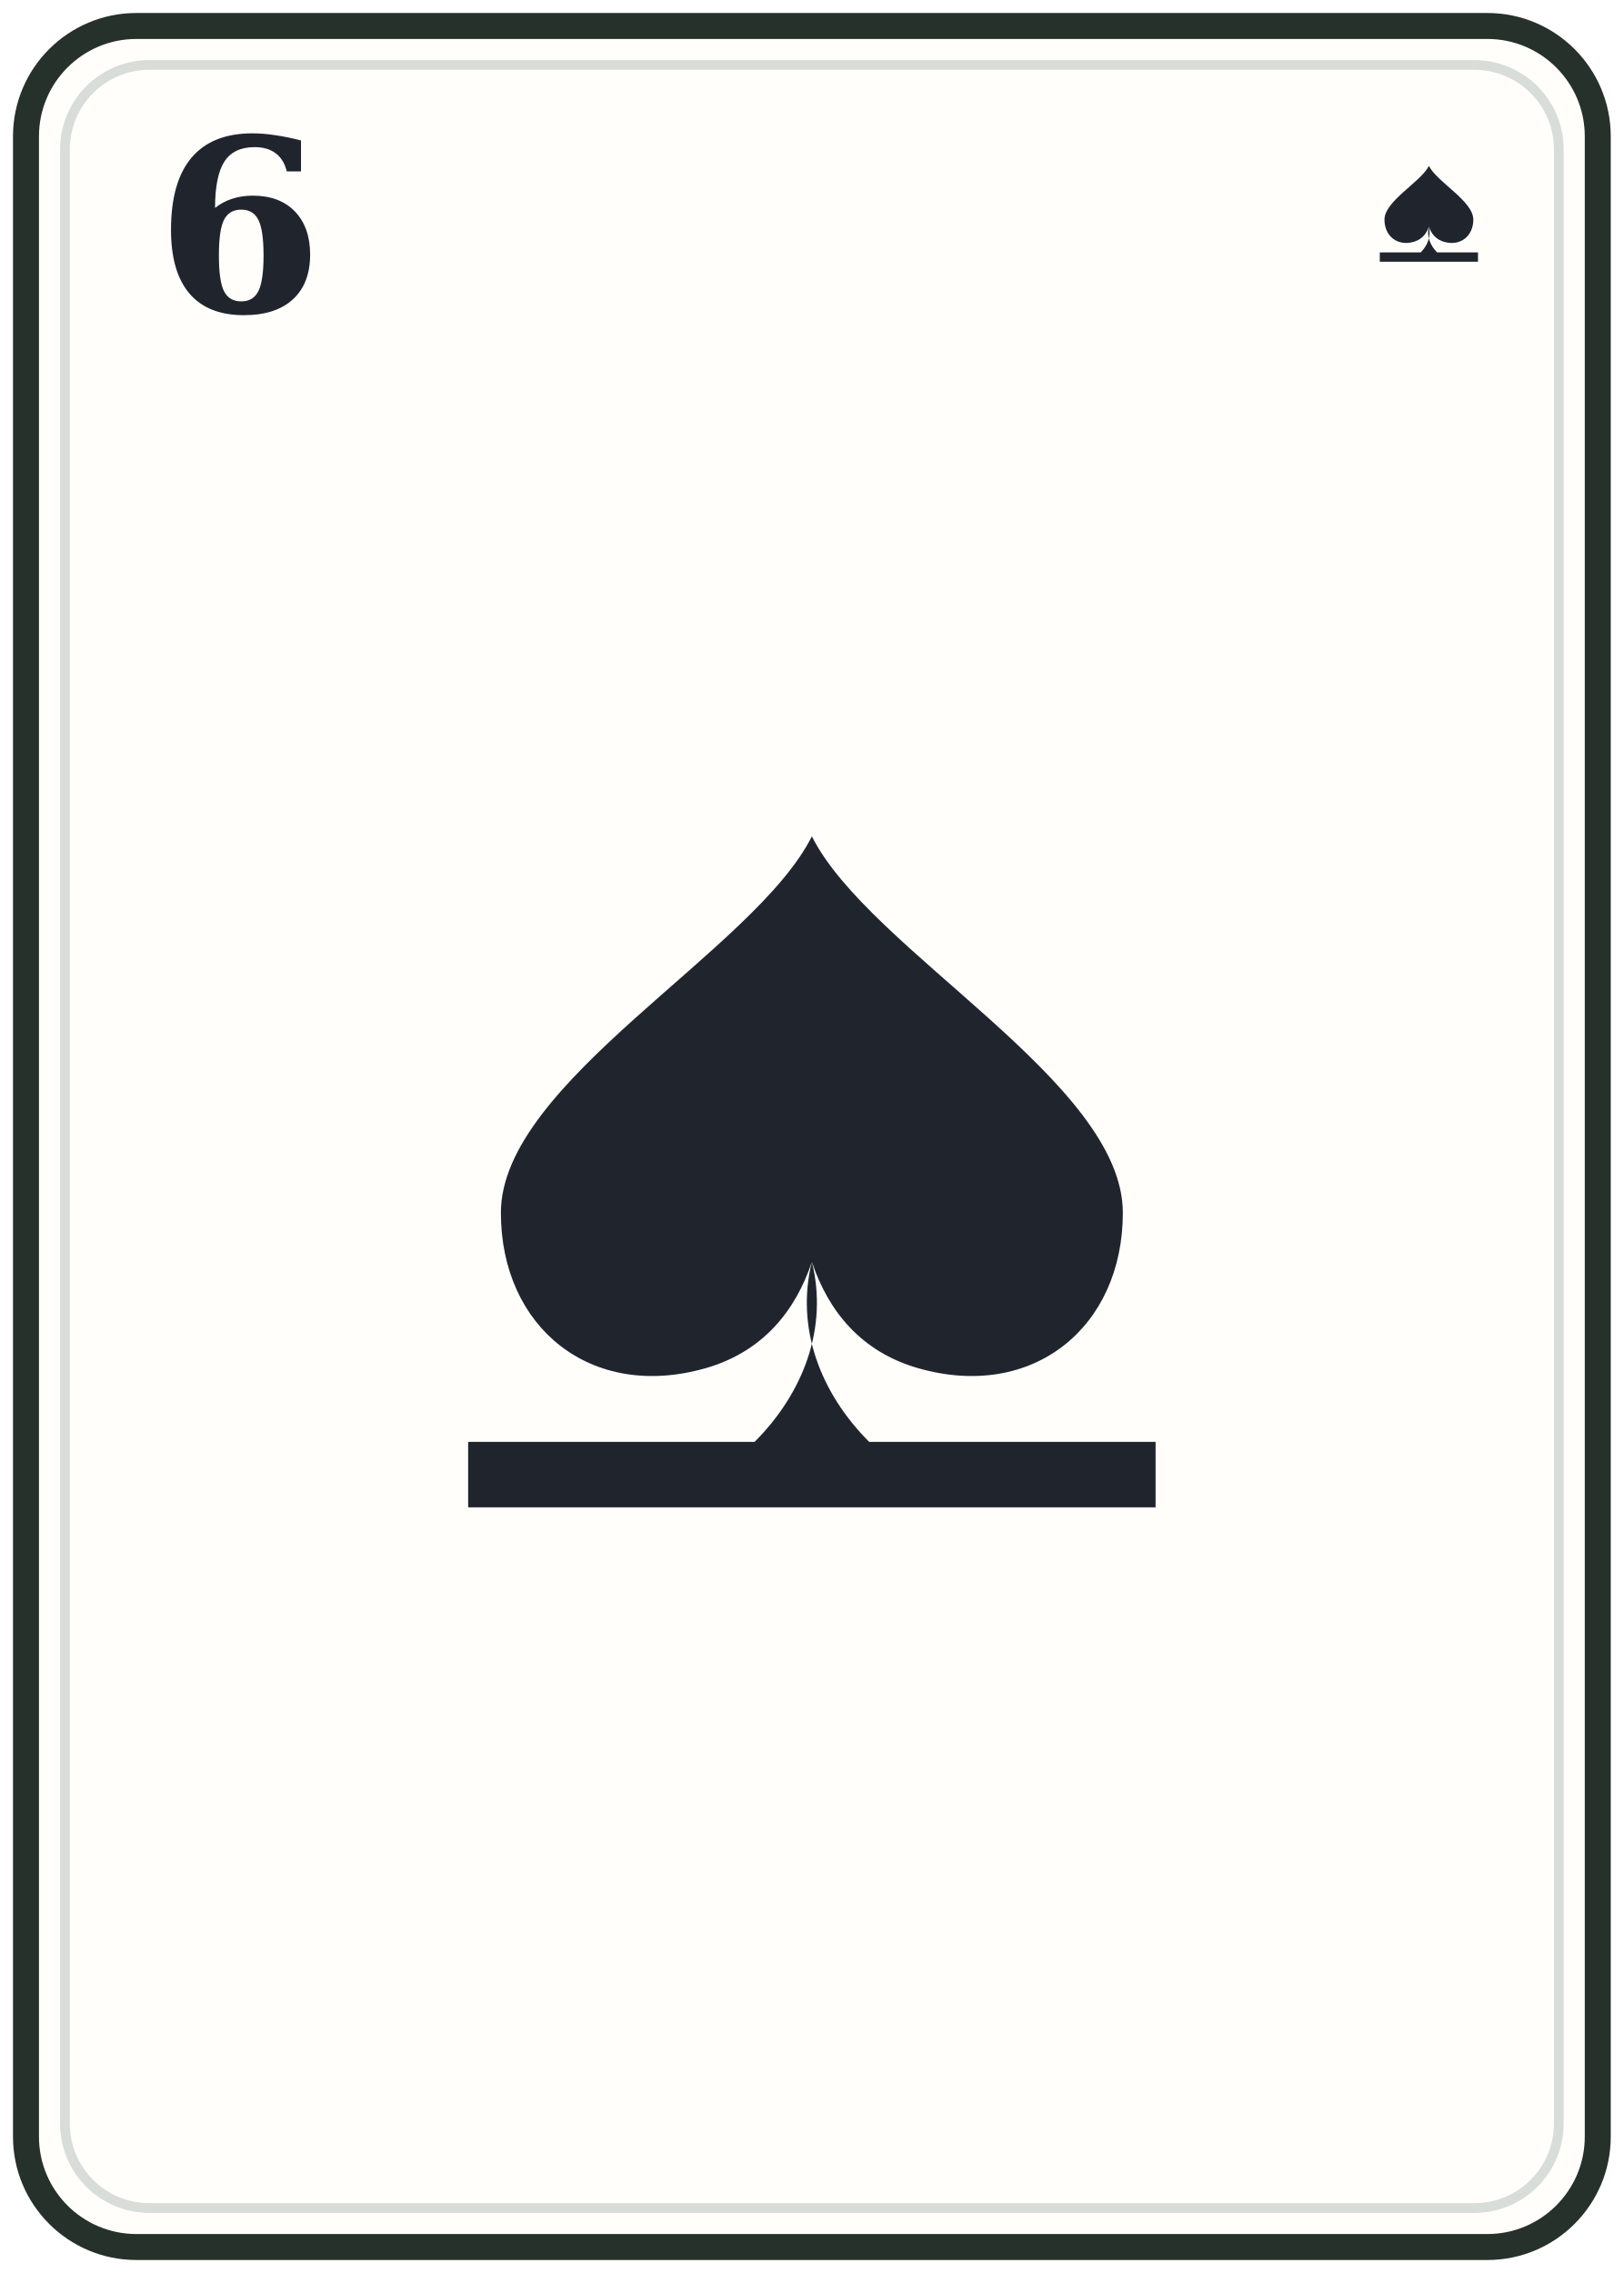
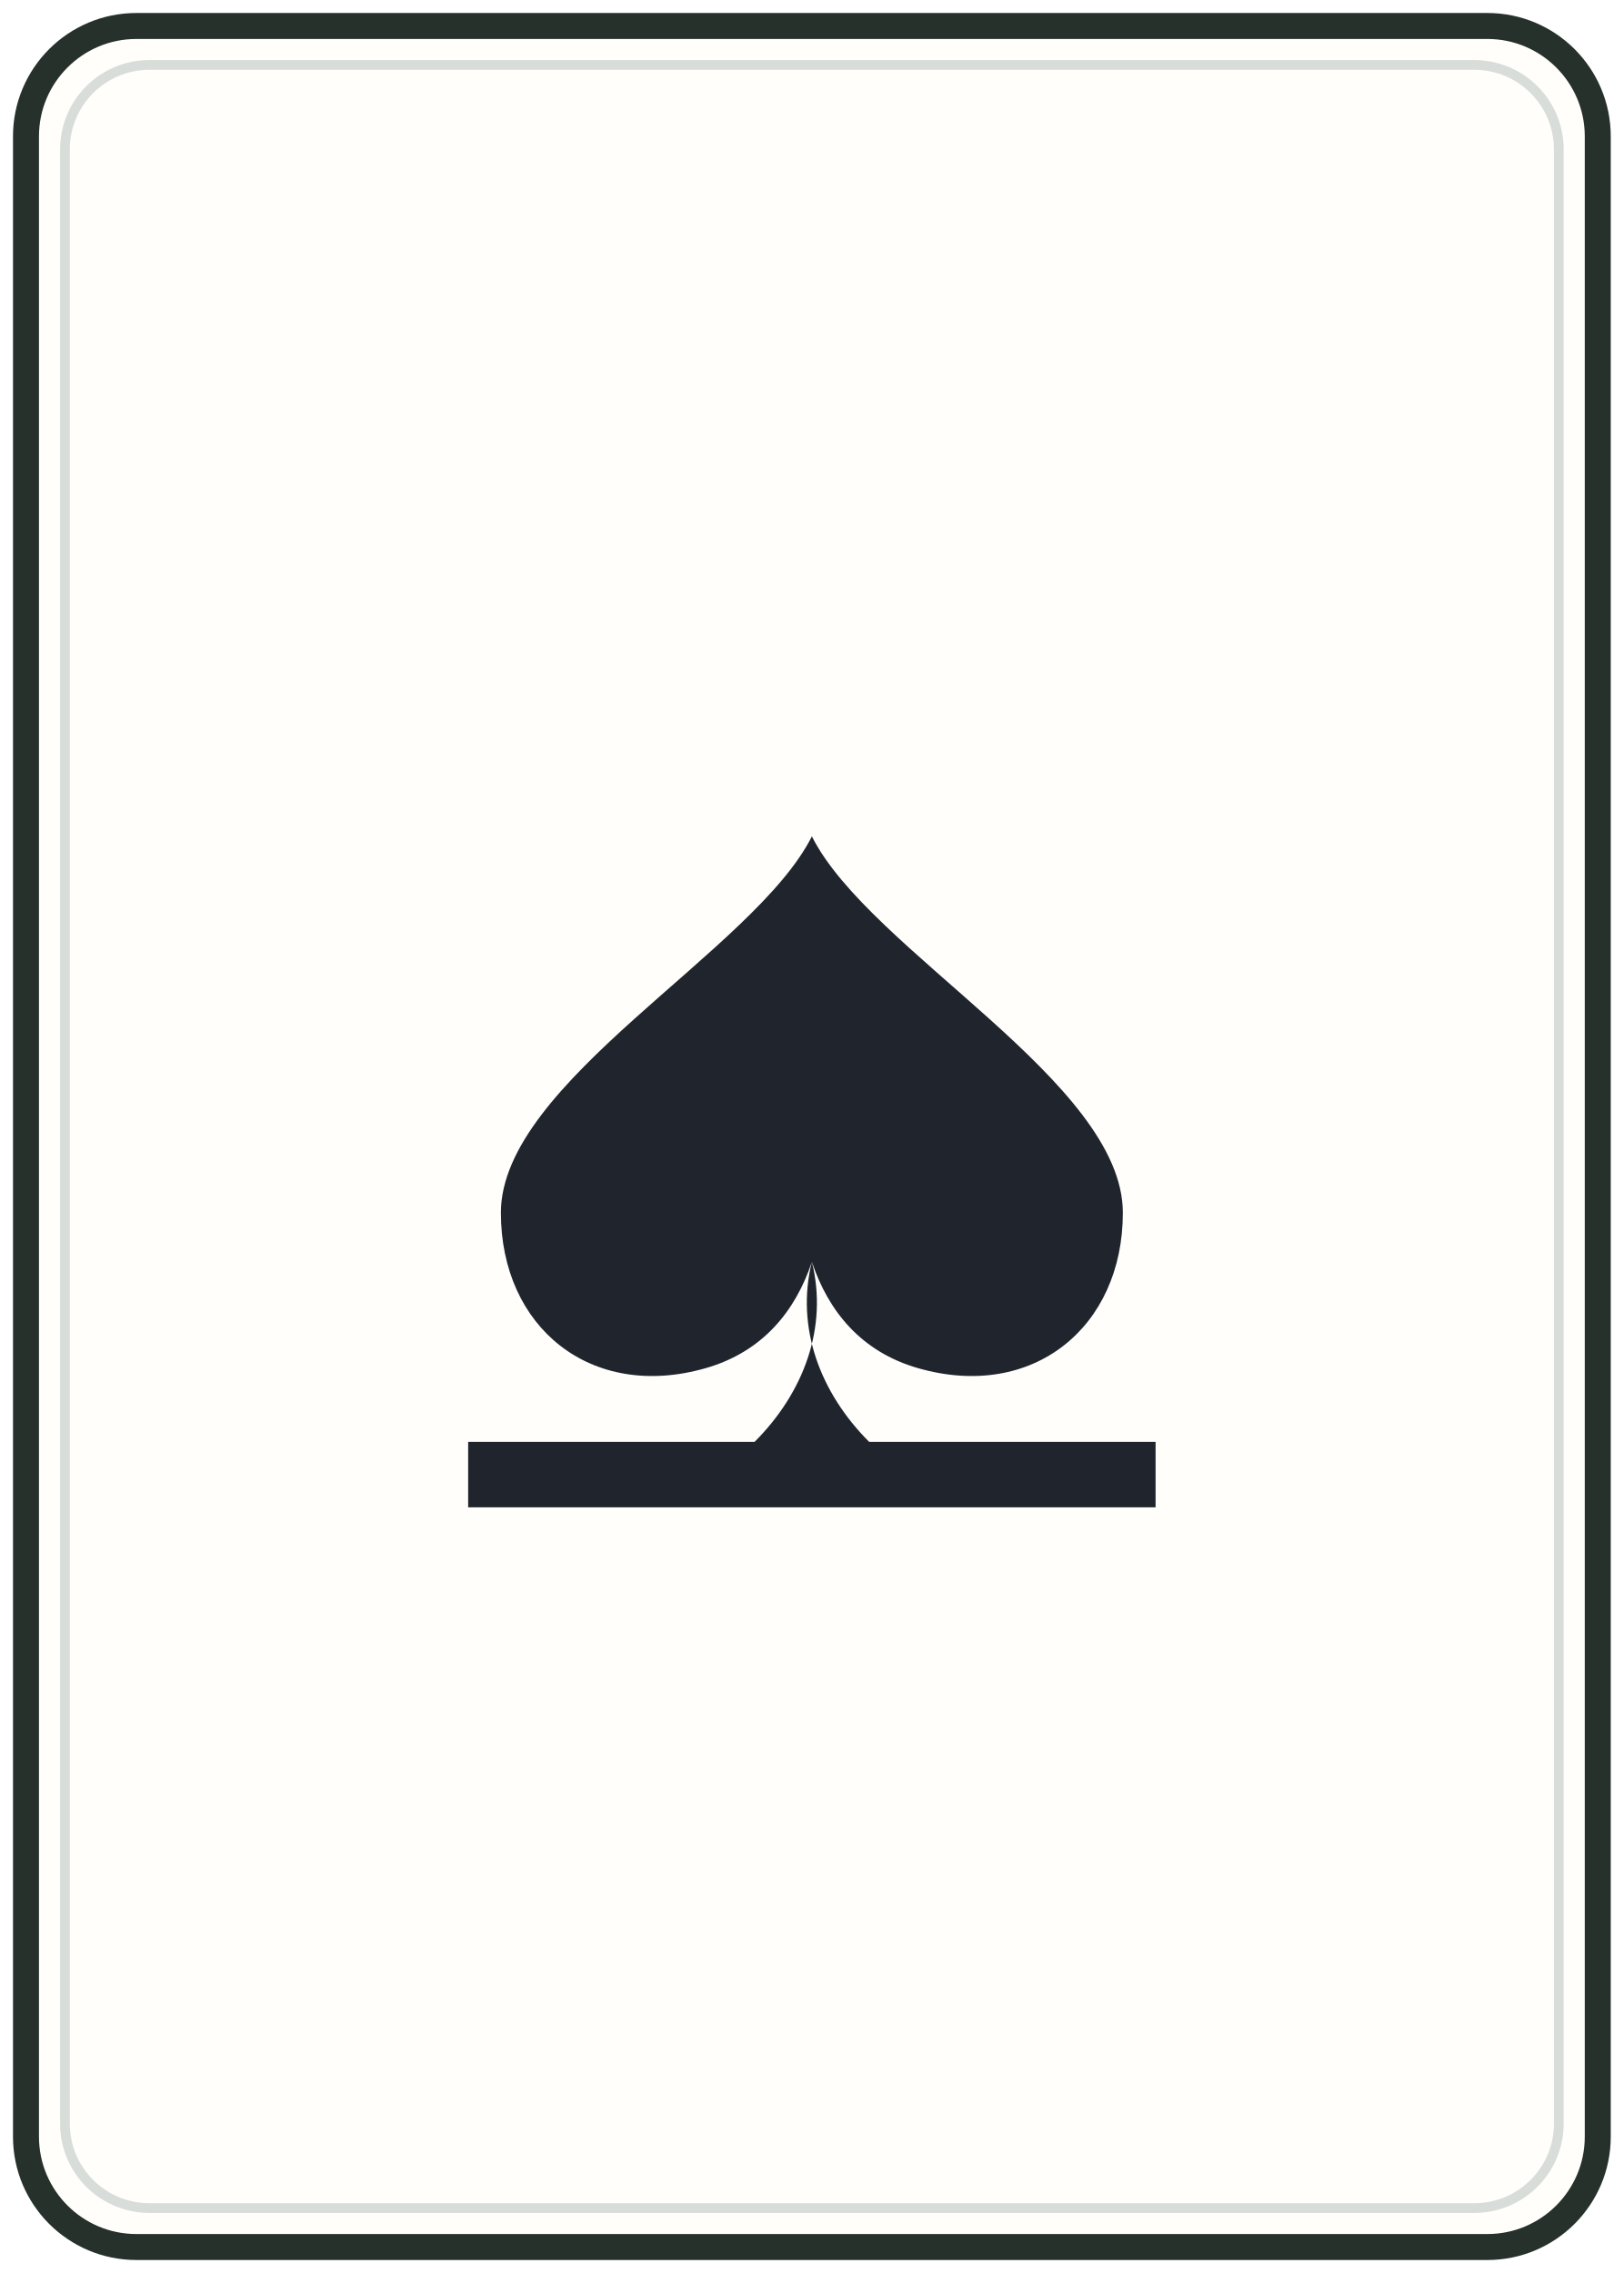
<svg xmlns="http://www.w3.org/2000/svg" width="250" height="350" viewBox="0 0 250 350">
  <rect x="4" y="4" width="242" height="342" rx="17" fill="#fffefb" stroke="#26312c" stroke-width="4" />
  <rect x="10" y="10" width="230" height="330" rx="13" fill="none" stroke="#d8ddd9" stroke-width="1.5" />
-   <text x="24" y="48" font-family="DejaVu Serif,serif" font-weight="bold" font-size="37" fill="#20252d">6</text>
-   <g transform="translate(211.0,25.0) rotate(0 9.0 9.0) scale(0.18)" fill="#20252d">
-     <path d="M50 3C43 17 12 33 12 49c0 14 11 23 25 19 7-2 11-7 13-13 2 8-1 16-7 22H8v8h84v-8H57c-6-6-9-14-7-22 2 6 6 11 13 13 14 4 25-5 25-19C88 33 57 17 50 3Z" />
-   </g>
  <g transform="translate(62.0,125.0) rotate(0 63.0 63.0) scale(1.26)" fill="#20252d">
    <path d="M50 3C43 17 12 33 12 49c0 14 11 23 25 19 7-2 11-7 13-13 2 8-1 16-7 22H8v8h84v-8H57c-6-6-9-14-7-22 2 6 6 11 13 13 14 4 25-5 25-19C88 33 57 17 50 3Z" />
  </g>
</svg>
